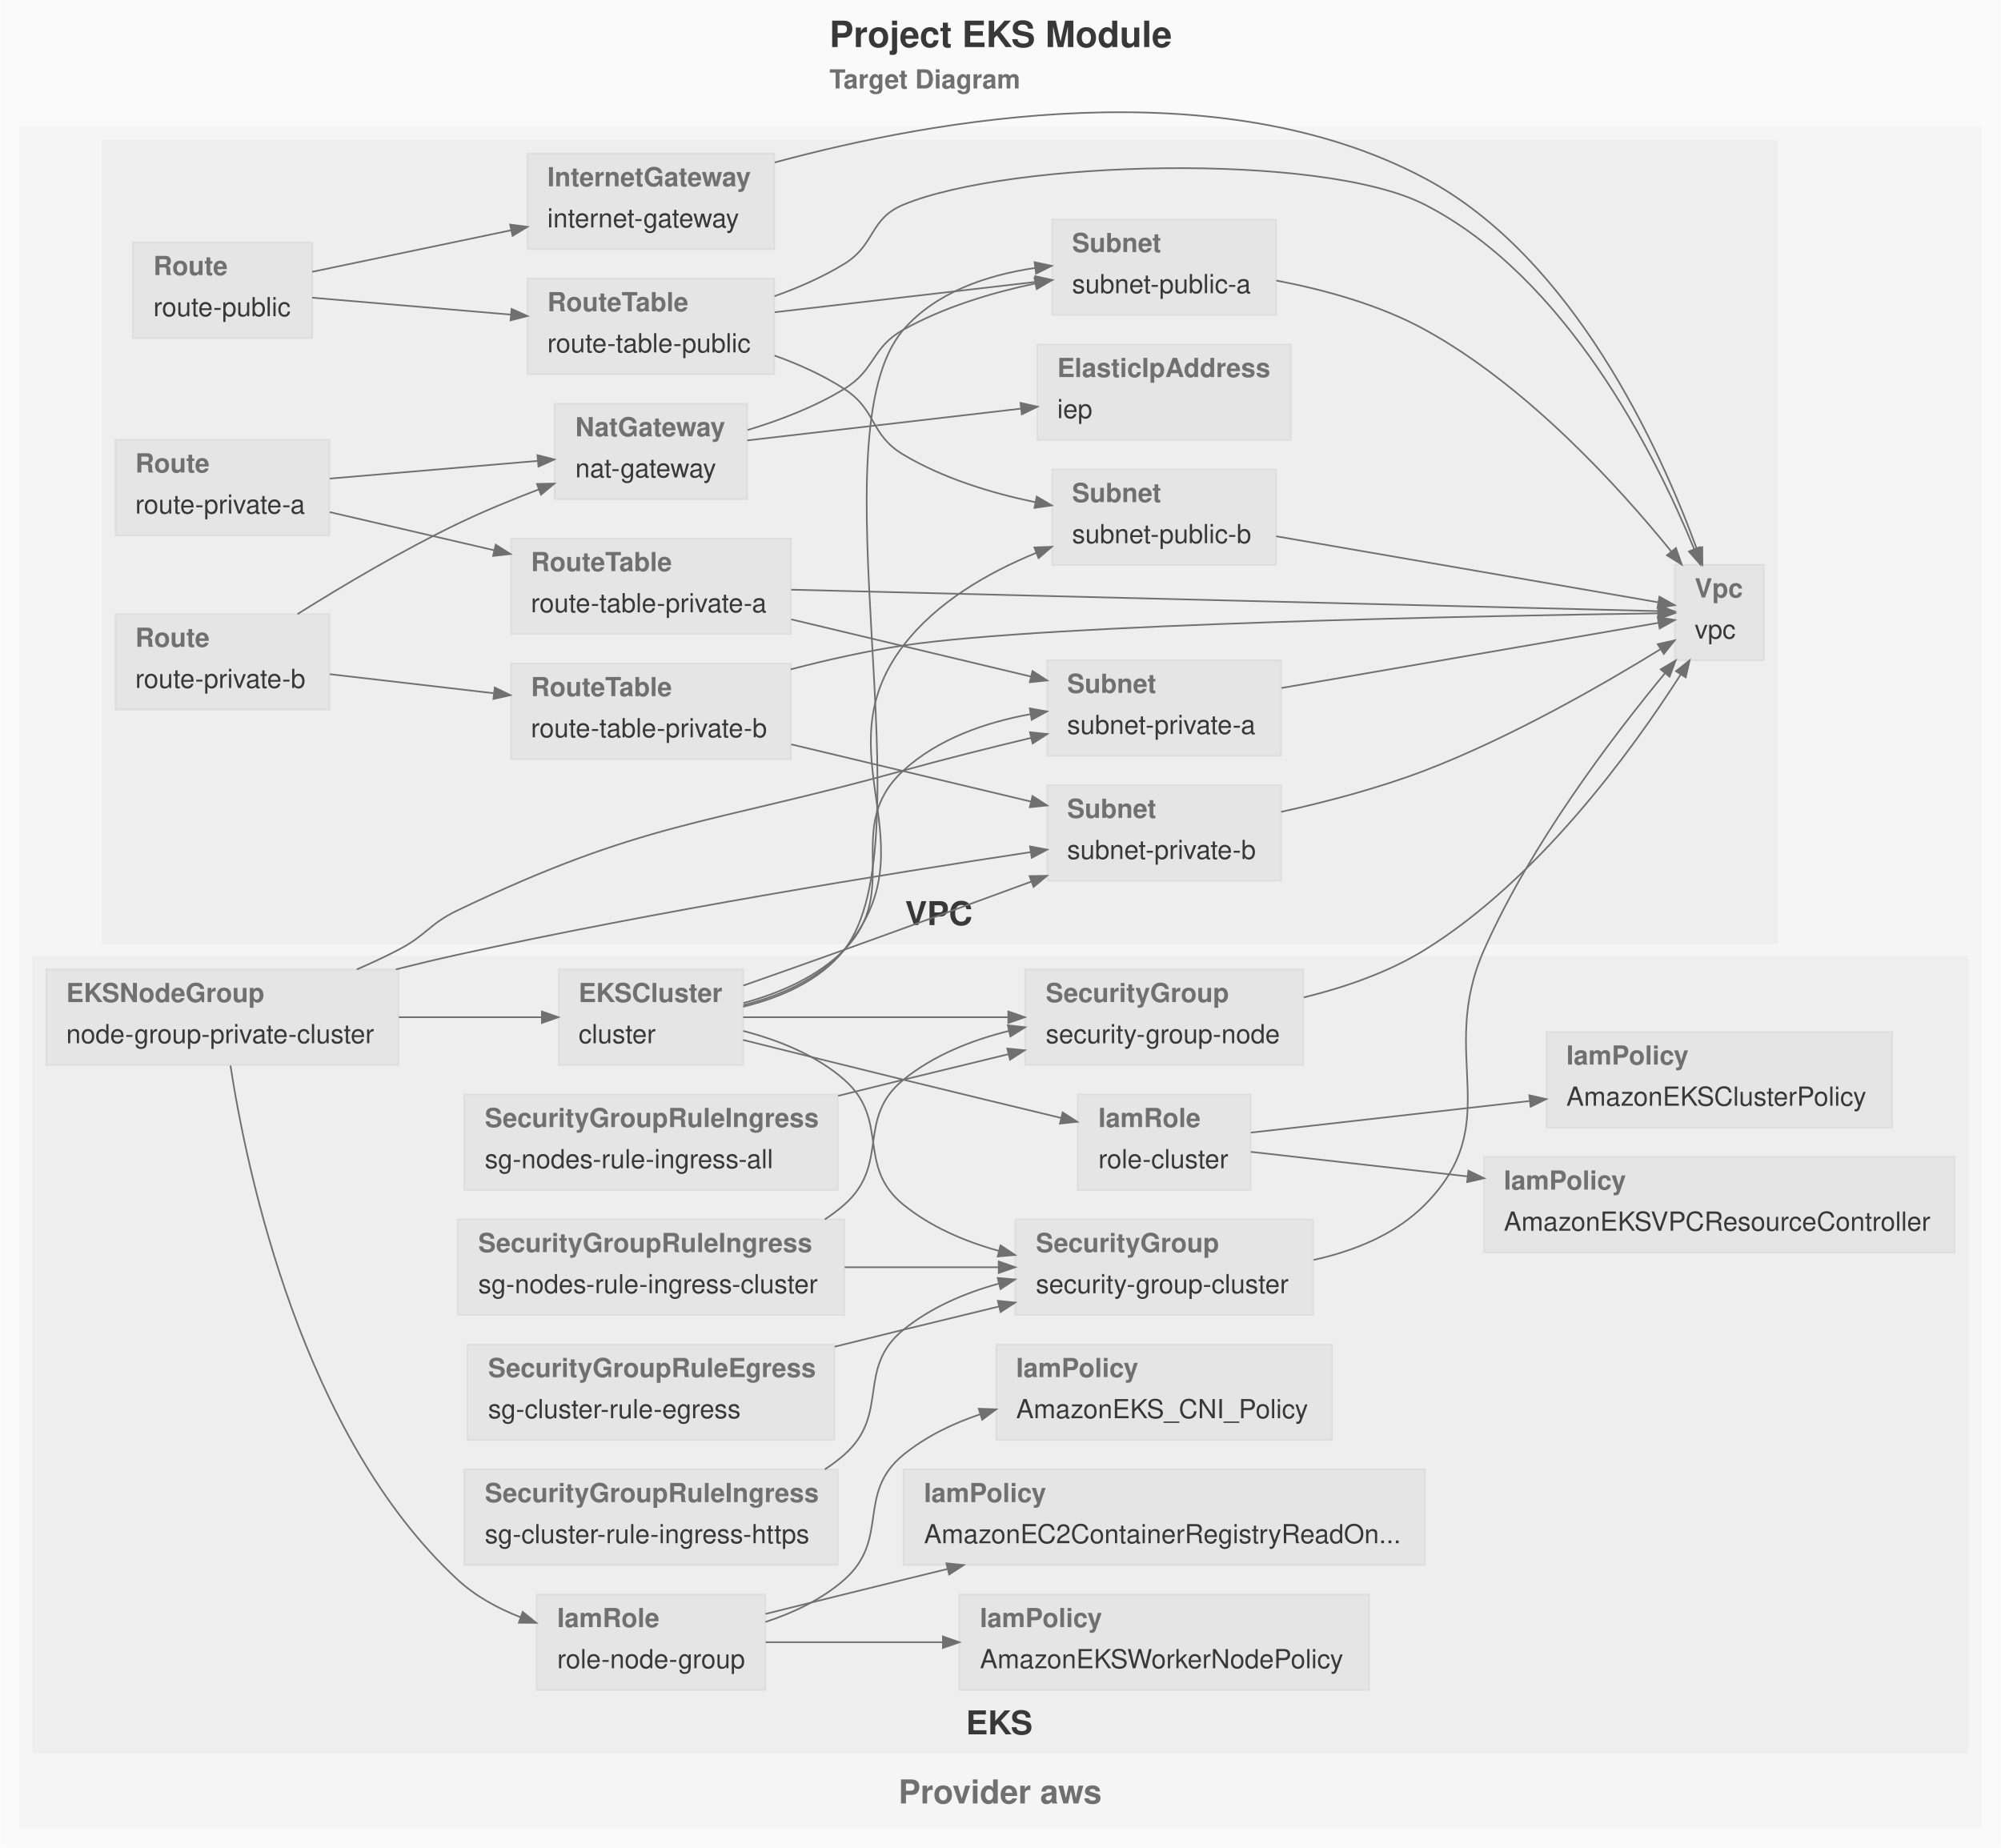
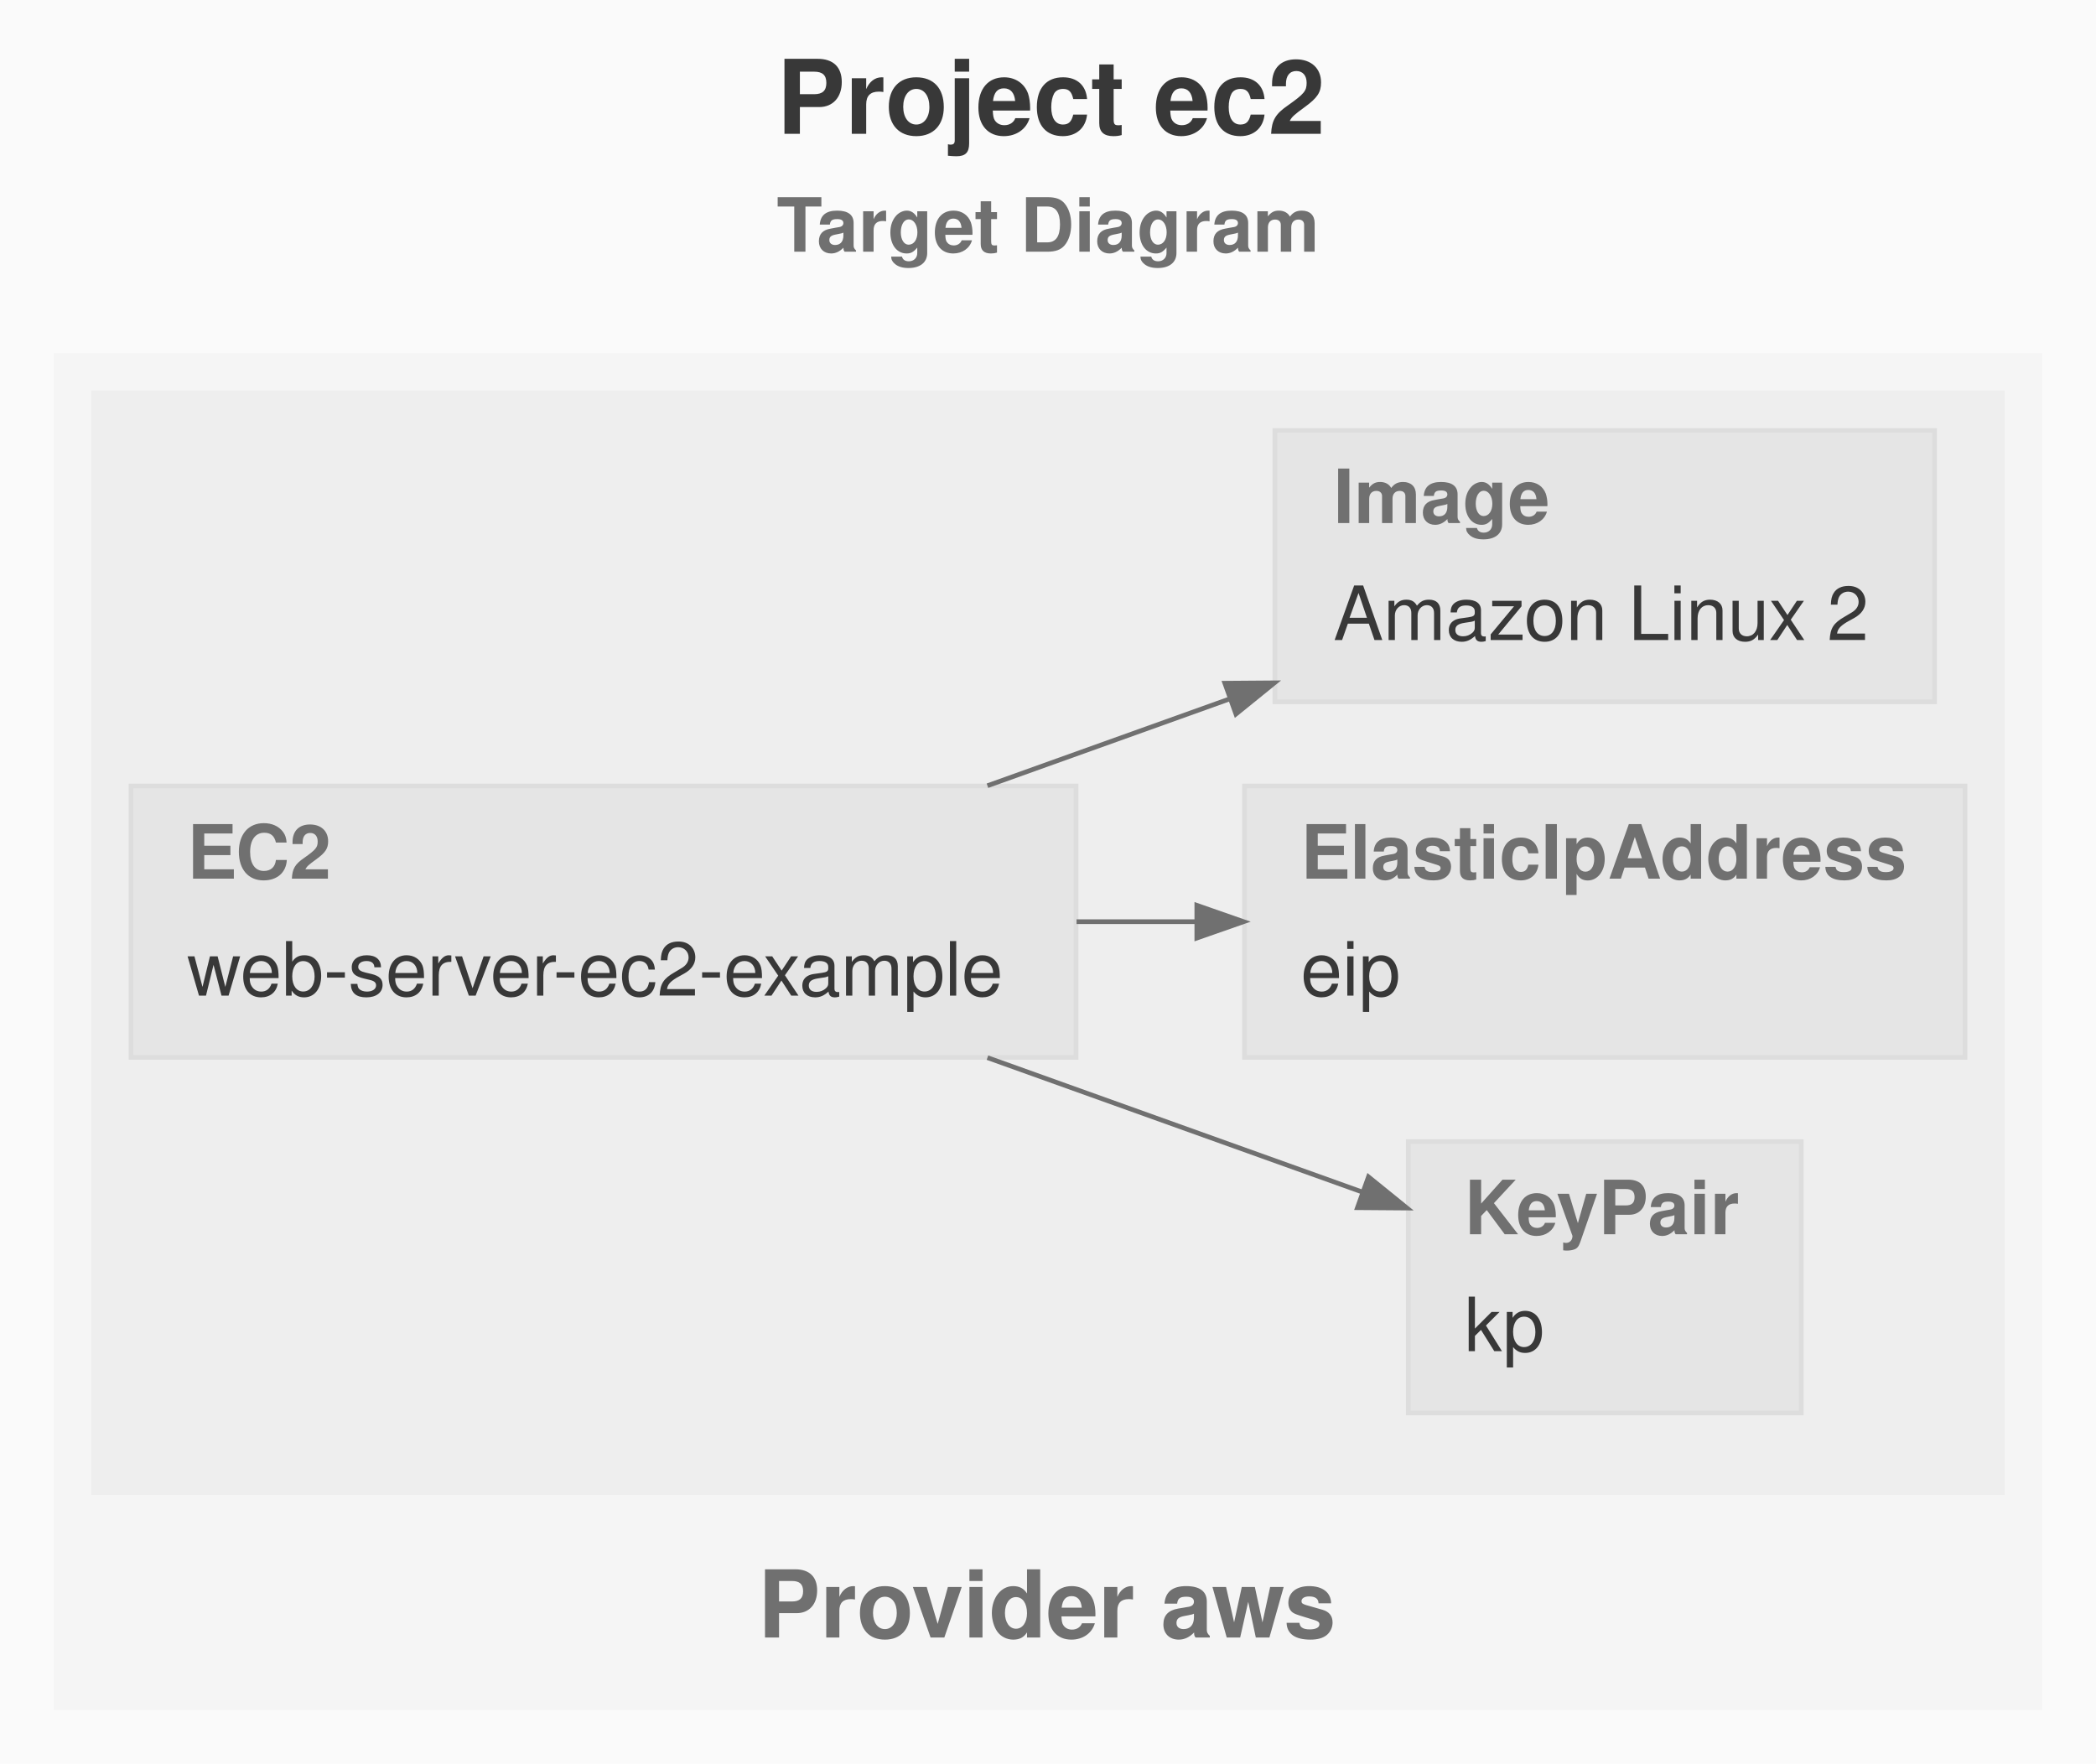
- <svg xmlns="http://www.w3.org/2000/svg" width="1216pt" height="1123pt" viewBox="0.00 0.00 1216.00 1123.44">
-   <g id="graph0" class="graph" transform="scale(1 1) rotate(0) translate(4 1119.44)">
-     <polygon fill="#fafafa" stroke="transparent" points="-4,4 -4,-1119.44 1212,-1119.44 1212,4 -4,4" />
-     <text text-anchor="start" x="500" y="-1090.84" font-family="Helvetica,sans-Serif" font-weight="bold" font-size="22.00" fill="#383838">Project EKS Module</text>
-     <text text-anchor="start" x="500" y="-1065.64" font-family="Helvetica,sans-Serif" font-weight="bold" font-size="16.00" fill="#707070">Target Diagram</text>
+ <svg xmlns="http://www.w3.org/2000/svg" width="448pt" height="377pt" viewBox="0.00 0.00 448.00 377.00">
+   <g id="graph0" class="graph" transform="scale(1 1) rotate(0) translate(4 373)">
+     <polygon fill="#fafafa" stroke="transparent" points="-4,4 -4,-373 444,-373 444,4 -4,4" />
+     <text text-anchor="start" x="162" y="-344.4" font-family="Helvetica,sans-Serif" font-weight="bold" font-size="22.00" fill="#383838">Project ec2</text>
+     <text text-anchor="start" x="162" y="-319.2" font-family="Helvetica,sans-Serif" font-weight="bold" font-size="16.00" fill="#707070">Target Diagram</text>
    <g id="clust1" class="cluster">
-       <polygon fill="#f5f5f5" stroke="#f5f5f5" points="8,-8 8,-1042 1200,-1042 1200,-8 8,-8" />
-       <text text-anchor="start" x="542" y="-23" font-family="Helvetica,sans-Serif" font-weight="bold" font-size="20.00" fill="#707070">Provider aws</text>
+       <polygon fill="#f5f5f5" stroke="#f5f5f5" points="8,-8 8,-297 432,-297 432,-8 8,-8" />
+       <text text-anchor="start" x="158" y="-23" font-family="Helvetica,sans-Serif" font-weight="bold" font-size="20.00" fill="#707070">Provider aws</text>
    </g>
    <g id="clust2" class="cluster">
-       <polygon fill="#eeeeee" stroke="#eeeeee" points="58,-546 58,-1034 1076,-1034 1076,-546 58,-546" />
-       <text text-anchor="start" x="546" y="-557" font-family="Helvetica,sans-Serif" font-weight="bold" font-size="20.00" fill="#383838">VPC</text>
-     </g>
-     <g id="clust3" class="cluster">
-       <polygon fill="#eeeeee" stroke="#eeeeee" points="16,-54 16,-538 1192,-538 1192,-54 16,-54" />
-       <text text-anchor="start" x="583" y="-65" font-family="Helvetica,sans-Serif" font-weight="bold" font-size="20.00" fill="#383838">EKS</text>
+       <polygon fill="#eeeeee" stroke="#eeeeee" points="16,-54 16,-289 424,-289 424,-54 16,-54" />
+       <text text-anchor="start" x="219.86" y="-58.3" font-family="Helvetica,sans-Serif" font-size="1.00" fill="#383838"> </text>
    </g>
    <g id="node1" class="node">
-       <polygon fill="#e5e5e5" stroke="#dddddd" points="1068,-776 1014,-776 1014,-718 1068,-718 1068,-776" />
-       <text text-anchor="start" x="1026" y="-756.2" font-family="Helvetica,sans-Serif" font-weight="bold" font-size="16.00" fill="#707070">Vpc</text>
-       <text text-anchor="start" x="1026" y="-731.2" font-family="Helvetica,sans-Serif" font-size="16.00" fill="#383838">vpc</text>
+       <polygon fill="#e5e5e5" stroke="#dddddd" points="381,-129 297,-129 297,-71 381,-71 381,-129" />
+       <text text-anchor="start" x="309" y="-109.2" font-family="Helvetica,sans-Serif" font-weight="bold" font-size="16.00" fill="#707070">KeyPair</text>
+       <text text-anchor="start" x="309" y="-84.2" font-family="Helvetica,sans-Serif" font-size="16.00" fill="#383838">kp</text>
    </g>
    <g id="node2" class="node">
-       <polygon fill="#e5e5e5" stroke="#dddddd" points="466.5,-1026 316.5,-1026 316.5,-968 466.5,-968 466.5,-1026" />
-       <text text-anchor="start" x="328.5" y="-1006.2" font-family="Helvetica,sans-Serif" font-weight="bold" font-size="16.00" fill="#707070">InternetGateway</text>
-       <text text-anchor="start" x="328.5" y="-981.2" font-family="Helvetica,sans-Serif" font-size="16.00" fill="#383838">internet-gateway</text>
+       <polygon fill="#e5e5e5" stroke="#dddddd" points="416,-205 262,-205 262,-147 416,-147 416,-205" />
+       <text text-anchor="start" x="274" y="-185.2" font-family="Helvetica,sans-Serif" font-weight="bold" font-size="16.00" fill="#707070">ElasticIpAddress</text>
+       <text text-anchor="start" x="274" y="-160.2" font-family="Helvetica,sans-Serif" font-size="16.00" fill="#383838">eip</text>
+     </g>
+     <g id="node3" class="node">
+       <polygon fill="#e5e5e5" stroke="#dddddd" points="409.5,-281 268.5,-281 268.5,-223 409.5,-223 409.5,-281" />
+       <text text-anchor="start" x="281" y="-261.2" font-family="Helvetica,sans-Serif" font-weight="bold" font-size="16.00" fill="#707070">Image</text>
+       <text text-anchor="start" x="281" y="-236.2" font-family="Helvetica,sans-Serif" font-size="16.00" fill="#383838">Amazon Linux 2</text>
+     </g>
+     <g id="node4" class="node">
+       <polygon fill="#e5e5e5" stroke="#dddddd" points="226,-205 24,-205 24,-147 226,-147 226,-205" />
+       <text text-anchor="start" x="36" y="-185.2" font-family="Helvetica,sans-Serif" font-weight="bold" font-size="16.00" fill="#707070">EC2</text>
+       <text text-anchor="start" x="36" y="-160.2" font-family="Helvetica,sans-Serif" font-size="16.00" fill="#383838">web-server-ec2-example</text>
    </g>
    <g id="edge1" class="edge">
-       <path fill="none" stroke="#707070" d="M466.76,-1020.67C563.86,-1047.04 736.36,-1077.82 862,-1011 952.15,-963.05 1004.88,-846.85 1027.25,-785.86" />
-       <polygon fill="#707070" stroke="#707070" points="1030.63,-786.8 1030.71,-776.2 1024.04,-784.44 1030.63,-786.8" />
-     </g>
-     <g id="node3" class="node">
-       <polygon fill="#e5e5e5" stroke="#dddddd" points="771.5,-986 635.5,-986 635.5,-928 771.5,-928 771.5,-986" />
-       <text text-anchor="start" x="647.5" y="-966.2" font-family="Helvetica,sans-Serif" font-weight="bold" font-size="16.00" fill="#707070">Subnet</text>
-       <text text-anchor="start" x="647.5" y="-941.2" font-family="Helvetica,sans-Serif" font-size="16.00" fill="#383838">subnet-public-a</text>
+       <path fill="none" stroke="#707070" d="M207.06,-146.94C233.97,-137.29 263.16,-126.83 287.14,-118.23" />
+       <polygon fill="#707070" stroke="#707070" points="288.5,-121.46 296.73,-114.79 286.14,-114.87 288.5,-121.46" />
    </g>
    <g id="edge2" class="edge">
-       <path fill="none" stroke="#707070" d="M771.73,-948.86C800.79,-943.34 834.39,-934.17 862,-919 923.88,-884.99 979.66,-823.78 1011.67,-784.3" />
-       <polygon fill="#707070" stroke="#707070" points="1014.62,-786.22 1018.13,-776.22 1009.15,-781.84 1014.62,-786.22" />
-     </g>
-     <g id="node4" class="node">
-       <polygon fill="#e5e5e5" stroke="#dddddd" points="771.5,-834 635.5,-834 635.5,-776 771.5,-776 771.5,-834" />
-       <text text-anchor="start" x="647.5" y="-814.2" font-family="Helvetica,sans-Serif" font-weight="bold" font-size="16.00" fill="#707070">Subnet</text>
-       <text text-anchor="start" x="647.5" y="-789.2" font-family="Helvetica,sans-Serif" font-size="16.00" fill="#383838">subnet-public-b</text>
+       <path fill="none" stroke="#707070" d="M226.1,-176C234.64,-176 243.23,-176 251.64,-176" />
+       <polygon fill="#707070" stroke="#707070" points="251.81,-179.5 261.81,-176 251.81,-172.5 251.81,-179.5" />
    </g>
    <g id="edge3" class="edge">
-       <path fill="none" stroke="#707070" d="M771.59,-793.4C841.47,-781.32 948.34,-762.85 1003.79,-753.26" />
-       <polygon fill="#707070" stroke="#707070" points="1004.59,-756.67 1013.85,-751.52 1003.4,-749.78 1004.59,-756.67" />
-     </g>
-     <g id="node5" class="node">
-       <polygon fill="#e5e5e5" stroke="#dddddd" points="466.5,-950 316.5,-950 316.5,-892 466.5,-892 466.5,-950" />
-       <text text-anchor="start" x="328.5" y="-930.2" font-family="Helvetica,sans-Serif" font-weight="bold" font-size="16.00" fill="#707070">RouteTable</text>
-       <text text-anchor="start" x="328.5" y="-905.2" font-family="Helvetica,sans-Serif" font-size="16.00" fill="#383838">route-table-public</text>
-     </g>
-     <g id="edge4" class="edge">
-       <path fill="none" stroke="#707070" d="M466.61,-939.37C481.22,-944.57 496.03,-951.04 509,-959 528.29,-970.83 524.09,-986.34 545,-995 610.08,-1021.96 799.33,-1027.16 862,-995 948.03,-950.85 1001.84,-843.67 1025.67,-785.72" />
-       <polygon fill="#707070" stroke="#707070" points="1029.02,-786.77 1029.5,-776.18 1022.52,-784.15 1029.02,-786.77" />
-     </g>
-     <g id="edge5" class="edge">
-       <path fill="none" stroke="#707070" d="M466.75,-929.62C514.66,-935.19 576.85,-942.41 625.33,-948.04" />
-       <polygon fill="#707070" stroke="#707070" points="625.12,-951.54 635.46,-949.21 625.93,-944.58 625.12,-951.54" />
-     </g>
-     <g id="edge6" class="edge">
-       <path fill="none" stroke="#707070" d="M466.64,-903.27C481.33,-898.01 496.16,-891.35 509,-883 529.05,-869.96 524.45,-855.24 545,-843 569.1,-828.64 598.34,-819.7 625.05,-814.14" />
-       <polygon fill="#707070" stroke="#707070" points="626,-817.52 635.14,-812.17 624.66,-810.65 626,-817.52" />
-     </g>
-     <g id="node6" class="node">
-       <polygon fill="#e5e5e5" stroke="#dddddd" points="185.5,-972 76.5,-972 76.5,-914 185.5,-914 185.5,-972" />
-       <text text-anchor="start" x="89" y="-952.2" font-family="Helvetica,sans-Serif" font-weight="bold" font-size="16.00" fill="#707070">Route</text>
-       <text text-anchor="start" x="89" y="-927.2" font-family="Helvetica,sans-Serif" font-size="16.00" fill="#383838">route-public</text>
-     </g>
-     <g id="edge8" class="edge">
-       <path fill="none" stroke="#707070" d="M185.56,-954.19C220.46,-961.48 266.73,-971.14 306.47,-979.45" />
-       <polygon fill="#707070" stroke="#707070" points="305.92,-982.91 316.42,-981.53 307.35,-976.05 305.92,-982.91" />
-     </g>
-     <g id="edge7" class="edge">
-       <path fill="none" stroke="#707070" d="M185.56,-938.44C220.39,-935.48 266.53,-931.55 306.22,-928.17" />
-       <polygon fill="#707070" stroke="#707070" points="306.76,-931.64 316.42,-927.3 306.16,-924.67 306.76,-931.64" />
-     </g>
-     <g id="node7" class="node">
-       <polygon fill="#e5e5e5" stroke="#dddddd" points="780.5,-910 626.5,-910 626.5,-852 780.5,-852 780.5,-910" />
-       <text text-anchor="start" x="638.5" y="-890.2" font-family="Helvetica,sans-Serif" font-weight="bold" font-size="16.00" fill="#707070">ElasticIpAddress</text>
-       <text text-anchor="start" x="638.5" y="-865.2" font-family="Helvetica,sans-Serif" font-size="16.00" fill="#383838">iep</text>
-     </g>
-     <g id="node8" class="node">
-       <polygon fill="#e5e5e5" stroke="#dddddd" points="450,-874 333,-874 333,-816 450,-816 450,-874" />
-       <text text-anchor="start" x="345.5" y="-854.2" font-family="Helvetica,sans-Serif" font-weight="bold" font-size="16.00" fill="#707070">NatGateway</text>
-       <text text-anchor="start" x="345.5" y="-829.2" font-family="Helvetica,sans-Serif" font-size="16.00" fill="#383838">nat-gateway</text>
-     </g>
-     <g id="edge9" class="edge">
-       <path fill="none" stroke="#707070" d="M450.25,-858.01C469.78,-863.89 491.14,-872.04 509,-883 528.29,-894.83 525.26,-907.93 545,-919 569.37,-932.66 598.53,-941.44 625.1,-947.08" />
-       <polygon fill="#707070" stroke="#707070" points="624.65,-950.55 635.14,-949.08 626.02,-943.69 624.65,-950.55" />
-     </g>
-     <g id="edge10" class="edge">
-       <path fill="none" stroke="#707070" d="M450.08,-851.69C496.8,-857.11 563.37,-864.84 616.42,-871" />
-       <polygon fill="#707070" stroke="#707070" points="616.16,-874.5 626.5,-872.17 616.97,-867.54 616.16,-874.5" />
-     </g>
-     <g id="node9" class="node">
-       <polygon fill="#e5e5e5" stroke="#dddddd" points="774.5,-718 632.5,-718 632.5,-660 774.5,-660 774.5,-718" />
-       <text text-anchor="start" x="644.5" y="-698.2" font-family="Helvetica,sans-Serif" font-weight="bold" font-size="16.00" fill="#707070">Subnet</text>
-       <text text-anchor="start" x="644.5" y="-673.2" font-family="Helvetica,sans-Serif" font-size="16.00" fill="#383838">subnet-private-a</text>
-     </g>
-     <g id="edge11" class="edge">
-       <path fill="none" stroke="#707070" d="M774.83,-701.16C844.87,-713.27 949.58,-731.37 1004.1,-740.79" />
-       <polygon fill="#707070" stroke="#707070" points="1003.54,-744.25 1013.99,-742.5 1004.73,-737.35 1003.54,-744.25" />
-     </g>
-     <g id="node10" class="node">
-       <polygon fill="#e5e5e5" stroke="#dddddd" points="774.5,-642 632.5,-642 632.5,-584 774.5,-584 774.5,-642" />
-       <text text-anchor="start" x="644.5" y="-622.2" font-family="Helvetica,sans-Serif" font-weight="bold" font-size="16.00" fill="#707070">Subnet</text>
-       <text text-anchor="start" x="644.5" y="-597.2" font-family="Helvetica,sans-Serif" font-size="16.00" fill="#383838">subnet-private-b</text>
-     </g>
-     <g id="edge12" class="edge">
-       <path fill="none" stroke="#707070" d="M774.67,-625.87C802.37,-631.99 834.16,-640.34 862,-651 914.07,-670.94 970.04,-703.08 1005.03,-724.62" />
-       <polygon fill="#707070" stroke="#707070" points="1003.55,-727.82 1013.89,-730.12 1007.24,-721.87 1003.55,-727.82" />
-     </g>
-     <g id="node11" class="node">
-       <polygon fill="#e5e5e5" stroke="#dddddd" points="476.5,-792 306.5,-792 306.5,-734 476.5,-734 476.5,-792" />
-       <text text-anchor="start" x="318.5" y="-772.2" font-family="Helvetica,sans-Serif" font-weight="bold" font-size="16.00" fill="#707070">RouteTable</text>
-       <text text-anchor="start" x="318.5" y="-747.2" font-family="Helvetica,sans-Serif" font-size="16.00" fill="#383838">route-table-private-a</text>
-     </g>
-     <g id="edge13" class="edge">
-       <path fill="none" stroke="#707070" d="M476.82,-760.92C619.57,-757.39 903.14,-750.38 1003.64,-747.9" />
-       <polygon fill="#707070" stroke="#707070" points="1003.97,-751.39 1013.88,-747.65 1003.8,-744.39 1003.97,-751.39" />
-     </g>
-     <g id="edge14" class="edge">
-       <path fill="none" stroke="#707070" d="M476.8,-742.88C522.14,-732.05 577.75,-718.78 622.42,-708.12" />
-       <polygon fill="#707070" stroke="#707070" points="623.45,-711.47 632.36,-705.74 621.82,-704.66 623.45,-711.47" />
-     </g>
-     <g id="node12" class="node">
-       <polygon fill="#e5e5e5" stroke="#dddddd" points="476.5,-716 306.5,-716 306.5,-658 476.5,-658 476.5,-716" />
-       <text text-anchor="start" x="318.5" y="-696.2" font-family="Helvetica,sans-Serif" font-weight="bold" font-size="16.00" fill="#707070">RouteTable</text>
-       <text text-anchor="start" x="318.5" y="-671.2" font-family="Helvetica,sans-Serif" font-size="16.00" fill="#383838">route-table-private-b</text>
-     </g>
-     <g id="edge15" class="edge">
-       <path fill="none" stroke="#707070" d="M476.52,-712.51C498.6,-718.25 522.53,-723.64 545,-727 633.53,-740.24 905.38,-745.17 1003.88,-746.55" />
-       <polygon fill="#707070" stroke="#707070" points="1003.9,-750.05 1013.94,-746.69 1003.99,-743.05 1003.9,-750.05" />
-     </g>
-     <g id="edge16" class="edge">
-       <path fill="none" stroke="#707070" d="M476.8,-666.88C522.14,-656.05 577.75,-642.78 622.42,-632.12" />
-       <polygon fill="#707070" stroke="#707070" points="623.45,-635.47 632.36,-629.74 621.82,-628.66 623.45,-635.47" />
-     </g>
-     <g id="node13" class="node">
-       <polygon fill="#e5e5e5" stroke="#dddddd" points="196,-852 66,-852 66,-794 196,-794 196,-852" />
-       <text text-anchor="start" x="78" y="-832.2" font-family="Helvetica,sans-Serif" font-weight="bold" font-size="16.00" fill="#707070">Route</text>
-       <text text-anchor="start" x="78" y="-807.2" font-family="Helvetica,sans-Serif" font-size="16.00" fill="#383838">route-private-a</text>
-     </g>
-     <g id="edge18" class="edge">
-       <path fill="none" stroke="#707070" d="M196.23,-828.47C234.66,-831.74 283.47,-835.89 322.55,-839.22" />
-       <polygon fill="#707070" stroke="#707070" points="322.51,-842.73 332.77,-840.09 323.11,-835.75 322.51,-842.73" />
-     </g>
-     <g id="edge17" class="edge">
-       <path fill="none" stroke="#707070" d="M196.23,-808.09C226.44,-801.08 263.07,-792.58 296.33,-784.86" />
-       <polygon fill="#707070" stroke="#707070" points="297.13,-788.27 306.08,-782.6 295.54,-781.45 297.13,-788.27" />
-     </g>
-     <g id="node14" class="node">
-       <polygon fill="#e5e5e5" stroke="#dddddd" points="196,-746 66,-746 66,-688 196,-688 196,-746" />
-       <text text-anchor="start" x="78" y="-726.2" font-family="Helvetica,sans-Serif" font-weight="bold" font-size="16.00" fill="#707070">Route</text>
-       <text text-anchor="start" x="78" y="-701.2" font-family="Helvetica,sans-Serif" font-size="16.00" fill="#383838">route-private-b</text>
-     </g>
-     <g id="edge20" class="edge">
-       <path fill="none" stroke="#707070" d="M176.63,-746.1C204.06,-763.31 240.3,-784.82 274,-801 289.64,-808.51 306.92,-815.64 323.28,-821.88" />
-       <polygon fill="#707070" stroke="#707070" points="322.2,-825.21 332.79,-825.45 324.66,-818.66 322.2,-825.21" />
-     </g>
-     <g id="edge19" class="edge">
-       <path fill="none" stroke="#707070" d="M196.23,-709.55C226.31,-706.05 262.75,-701.83 295.9,-697.98" />
-       <polygon fill="#707070" stroke="#707070" points="296.55,-701.43 306.08,-696.8 295.74,-694.47 296.55,-701.43" />
-     </g>
-     <g id="node15" class="node">
-       <polygon fill="#e5e5e5" stroke="#dddddd" points="1146,-492 936,-492 936,-434 1146,-434 1146,-492" />
-       <text text-anchor="start" x="948" y="-472.2" font-family="Helvetica,sans-Serif" font-weight="bold" font-size="16.00" fill="#707070">IamPolicy</text>
-       <text text-anchor="start" x="948" y="-447.2" font-family="Helvetica,sans-Serif" font-size="16.00" fill="#383838">AmazonEKSClusterPolicy</text>
-     </g>
-     <g id="node16" class="node">
-       <polygon fill="#e5e5e5" stroke="#dddddd" points="1184,-416 898,-416 898,-358 1184,-358 1184,-416" />
-       <text text-anchor="start" x="910" y="-396.2" font-family="Helvetica,sans-Serif" font-weight="bold" font-size="16.00" fill="#707070">IamPolicy</text>
-       <text text-anchor="start" x="910" y="-371.2" font-family="Helvetica,sans-Serif" font-size="16.00" fill="#383838">AmazonEKSVPCResourceController</text>
-     </g>
-     <g id="node17" class="node">
-       <polygon fill="#e5e5e5" stroke="#dddddd" points="756,-454 651,-454 651,-396 756,-396 756,-454" />
-       <text text-anchor="start" x="663.5" y="-434.2" font-family="Helvetica,sans-Serif" font-weight="bold" font-size="16.00" fill="#707070">IamRole</text>
-       <text text-anchor="start" x="663.5" y="-409.2" font-family="Helvetica,sans-Serif" font-size="16.00" fill="#383838">role-cluster</text>
-     </g>
-     <g id="edge21" class="edge">
-       <path fill="none" stroke="#707070" d="M756.19,-430.85C801.18,-435.95 868.03,-443.52 925.55,-450.04" />
-       <polygon fill="#707070" stroke="#707070" points="925.48,-453.55 935.81,-451.2 926.26,-446.6 925.48,-453.55" />
-     </g>
-     <g id="edge22" class="edge">
-       <path fill="none" stroke="#707070" d="M756.19,-419.15C791.62,-415.13 840.61,-409.58 887.92,-404.22" />
-       <polygon fill="#707070" stroke="#707070" points="888.45,-407.69 897.99,-403.08 887.66,-400.73 888.45,-407.69" />
-     </g>
-     <g id="node18" class="node">
-       <polygon fill="#e5e5e5" stroke="#dddddd" points="828,-150 579,-150 579,-92 828,-92 828,-150" />
-       <text text-anchor="start" x="591.5" y="-130.2" font-family="Helvetica,sans-Serif" font-weight="bold" font-size="16.00" fill="#707070">IamPolicy</text>
-       <text text-anchor="start" x="591.5" y="-105.2" font-family="Helvetica,sans-Serif" font-size="16.00" fill="#383838">AmazonEKSWorkerNodePolicy</text>
-     </g>
-     <g id="node19" class="node">
-       <polygon fill="#e5e5e5" stroke="#dddddd" points="862,-226 545,-226 545,-168 862,-168 862,-226" />
-       <text text-anchor="start" x="557.5" y="-206.2" font-family="Helvetica,sans-Serif" font-weight="bold" font-size="16.00" fill="#707070">IamPolicy</text>
-       <text text-anchor="start" x="557.5" y="-181.2" font-family="Helvetica,sans-Serif" font-size="16.00" fill="#383838">AmazonEC2ContainerRegistryReadOn...</text>
-     </g>
-     <g id="node20" class="node">
-       <polygon fill="#e5e5e5" stroke="#dddddd" points="805.5,-302 601.5,-302 601.5,-244 805.5,-244 805.5,-302" />
-       <text text-anchor="start" x="613.5" y="-282.2" font-family="Helvetica,sans-Serif" font-weight="bold" font-size="16.00" fill="#707070">IamPolicy</text>
-       <text text-anchor="start" x="613.5" y="-257.2" font-family="Helvetica,sans-Serif" font-size="16.00" fill="#383838">AmazonEKS_CNI_Policy</text>
-     </g>
-     <g id="node21" class="node">
-       <polygon fill="#e5e5e5" stroke="#dddddd" points="461,-150 322,-150 322,-92 461,-92 461,-150" />
-       <text text-anchor="start" x="334.5" y="-130.2" font-family="Helvetica,sans-Serif" font-weight="bold" font-size="16.00" fill="#707070">IamRole</text>
-       <text text-anchor="start" x="334.5" y="-105.2" font-family="Helvetica,sans-Serif" font-size="16.00" fill="#383838">role-node-group</text>
-     </g>
-     <g id="edge23" class="edge">
-       <path fill="none" stroke="#707070" d="M461.3,-121C492.93,-121 531.58,-121 568.6,-121" />
-       <polygon fill="#707070" stroke="#707070" points="568.99,-124.5 578.99,-121 568.99,-117.5 568.99,-124.5" />
-     </g>
-     <g id="edge24" class="edge">
-       <path fill="none" stroke="#707070" d="M461.18,-138.23C487.4,-144.78 517.57,-152.27 545,-159 553.73,-161.14 562.73,-163.34 571.8,-165.55" />
-       <polygon fill="#707070" stroke="#707070" points="571.12,-168.98 581.66,-167.94 572.77,-162.18 571.12,-168.98" />
-     </g>
-     <g id="edge25" class="edge">
-       <path fill="none" stroke="#707070" d="M461.13,-133.32C478.23,-138.94 495.51,-147.12 509,-159 537.05,-183.7 516,-211.42 545,-235 558.5,-245.98 574.67,-253.87 591.44,-259.52" />
-       <polygon fill="#707070" stroke="#707070" points="590.77,-262.98 601.36,-262.6 592.85,-256.29 590.77,-262.98" />
-     </g>
-     <g id="node22" class="node">
-       <polygon fill="#e5e5e5" stroke="#dddddd" points="794,-378 613,-378 613,-320 794,-320 794,-378" />
-       <text text-anchor="start" x="625.5" y="-358.2" font-family="Helvetica,sans-Serif" font-weight="bold" font-size="16.00" fill="#707070">SecurityGroup</text>
-       <text text-anchor="start" x="625.5" y="-333.2" font-family="Helvetica,sans-Serif" font-size="16.00" fill="#383838">security-group-cluster</text>
-     </g>
-     <g id="edge26" class="edge">
-       <path fill="none" stroke="#707070" d="M794.39,-353.45C819.14,-358.88 844.08,-368.92 862,-387 911.79,-437.22 869.36,-477.34 898,-542 926.32,-605.93 975.43,-670.79 1007.82,-709.96" />
-       <polygon fill="#707070" stroke="#707070" points="1005.37,-712.49 1014.47,-717.92 1010.74,-708 1005.37,-712.49" />
-     </g>
-     <g id="node23" class="node">
-       <polygon fill="#e5e5e5" stroke="#dddddd" points="505,-226 278,-226 278,-168 505,-168 505,-226" />
-       <text text-anchor="start" x="290.5" y="-206.2" font-family="Helvetica,sans-Serif" font-weight="bold" font-size="16.00" fill="#707070">SecurityGroupRuleIngress</text>
-       <text text-anchor="start" x="290.5" y="-181.2" font-family="Helvetica,sans-Serif" font-size="16.00" fill="#383838">sg-cluster-rule-ingress-https</text>
-     </g>
-     <g id="edge27" class="edge">
-       <path fill="none" stroke="#707070" d="M497.22,-226.1C501.37,-228.81 505.33,-231.77 509,-235 537.05,-259.7 516,-287.42 545,-311 561.58,-324.48 582.19,-333.31 602.98,-339.05" />
-       <polygon fill="#707070" stroke="#707070" points="602.3,-342.49 612.85,-341.56 604.02,-335.71 602.3,-342.49" />
-     </g>
-     <g id="node24" class="node">
-       <polygon fill="#e5e5e5" stroke="#dddddd" points="503,-302 280,-302 280,-244 503,-244 503,-302" />
-       <text text-anchor="start" x="292.5" y="-282.2" font-family="Helvetica,sans-Serif" font-weight="bold" font-size="16.00" fill="#707070">SecurityGroupRuleEgress</text>
-       <text text-anchor="start" x="292.5" y="-257.2" font-family="Helvetica,sans-Serif" font-size="16.00" fill="#383838">sg-cluster-rule-egress</text>
-     </g>
-     <g id="edge28" class="edge">
-       <path fill="none" stroke="#707070" d="M503.25,-300.7C517.3,-304.18 531.48,-307.69 545,-311 563.73,-315.59 583.72,-320.45 602.95,-325.1" />
-       <polygon fill="#707070" stroke="#707070" points="602.39,-328.57 612.93,-327.51 604.04,-321.76 602.39,-328.57" />
-     </g>
-     <g id="node25" class="node">
-       <polygon fill="#e5e5e5" stroke="#dddddd" points="788,-530 619,-530 619,-472 788,-472 788,-530" />
-       <text text-anchor="start" x="631.5" y="-510.2" font-family="Helvetica,sans-Serif" font-weight="bold" font-size="16.00" fill="#707070">SecurityGroup</text>
-       <text text-anchor="start" x="631.5" y="-485.2" font-family="Helvetica,sans-Serif" font-size="16.00" fill="#383838">security-group-node</text>
-     </g>
-     <g id="edge29" class="edge">
-       <path fill="none" stroke="#707070" d="M788.4,-513.05C813.36,-519.15 839.91,-528.3 862,-542 931.05,-584.83 987.82,-662.94 1017.54,-709.39" />
-       <polygon fill="#707070" stroke="#707070" points="1014.65,-711.37 1022.94,-717.96 1020.57,-707.63 1014.65,-711.37" />
-     </g>
-     <g id="node26" class="node">
-       <polygon fill="#e5e5e5" stroke="#dddddd" points="505,-454 278,-454 278,-396 505,-396 505,-454" />
-       <text text-anchor="start" x="290.5" y="-434.2" font-family="Helvetica,sans-Serif" font-weight="bold" font-size="16.00" fill="#707070">SecurityGroupRuleIngress</text>
-       <text text-anchor="start" x="290.5" y="-409.2" font-family="Helvetica,sans-Serif" font-size="16.00" fill="#383838">sg-nodes-rule-ingress-all</text>
-     </g>
-     <g id="edge30" class="edge">
-       <path fill="none" stroke="#707070" d="M505.32,-453.21C518.69,-456.53 532.15,-459.85 545,-463 565.64,-468.06 587.81,-473.44 608.81,-478.52" />
-       <polygon fill="#707070" stroke="#707070" points="608.15,-481.96 618.69,-480.9 609.79,-475.15 608.15,-481.96" />
-     </g>
-     <g id="node27" class="node">
-       <polygon fill="#e5e5e5" stroke="#dddddd" points="509,-378 274,-378 274,-320 509,-320 509,-378" />
-       <text text-anchor="start" x="286.5" y="-358.2" font-family="Helvetica,sans-Serif" font-weight="bold" font-size="16.00" fill="#707070">SecurityGroupRuleIngress</text>
-       <text text-anchor="start" x="286.5" y="-333.2" font-family="Helvetica,sans-Serif" font-size="16.00" fill="#383838">sg-nodes-rule-ingress-cluster</text>
-     </g>
-     <g id="edge32" class="edge">
-       <path fill="none" stroke="#707070" d="M509.26,-349C539.96,-349 572.8,-349 602.54,-349" />
-       <polygon fill="#707070" stroke="#707070" points="602.92,-352.5 612.92,-349 602.92,-345.5 602.92,-352.5" />
-     </g>
-     <g id="edge31" class="edge">
-       <path fill="none" stroke="#707070" d="M497.22,-378.1C501.37,-380.81 505.33,-383.77 509,-387 537.05,-411.7 516,-439.42 545,-463 563.24,-477.83 586.35,-487.02 609.21,-492.68" />
-       <polygon fill="#707070" stroke="#707070" points="608.45,-496.1 618.98,-494.9 610,-489.27 608.45,-496.1" />
-     </g>
-     <g id="node28" class="node">
-       <polygon fill="#e5e5e5" stroke="#dddddd" points="447.5,-530 335.5,-530 335.5,-472 447.5,-472 447.5,-530" />
-       <text text-anchor="start" x="347.5" y="-510.2" font-family="Helvetica,sans-Serif" font-weight="bold" font-size="16.00" fill="#707070">EKSCluster</text>
-       <text text-anchor="start" x="347.5" y="-485.2" font-family="Helvetica,sans-Serif" font-size="16.00" fill="#383838">cluster</text>
-     </g>
-     <g id="edge33" class="edge">
-       <path fill="none" stroke="#707070" d="M447.57,-507.37C470.06,-512.87 494.2,-523.08 509,-542 560.85,-608.29 489.85,-855.43 545,-919 564.79,-941.81 595.67,-952.17 624.87,-956.51" />
-       <polygon fill="#707070" stroke="#707070" points="624.75,-960.02 635.11,-957.81 625.62,-953.08 624.75,-960.02" />
-     </g>
-     <g id="edge34" class="edge">
-       <path fill="none" stroke="#707070" d="M447.61,-508.3C469.69,-513.98 493.51,-524.07 509,-542 563.75,-605.4 494.2,-660.4 545,-727 565.04,-753.27 596.3,-771.27 625.71,-783.3" />
-       <polygon fill="#707070" stroke="#707070" points="624.59,-786.62 635.18,-787 627.14,-780.1 624.59,-786.62" />
-     </g>
-     <g id="edge35" class="edge">
-       <path fill="none" stroke="#707070" d="M447.73,-509.61C469.3,-515.5 492.71,-525.39 509,-542 544.72,-578.42 507.47,-616.44 545,-651 565.92,-670.26 594.87,-680.24 622.26,-685.26" />
-       <polygon fill="#707070" stroke="#707070" points="621.82,-688.73 632.26,-686.89 622.95,-681.82 621.82,-688.73" />
-     </g>
-     <g id="edge36" class="edge">
-       <path fill="none" stroke="#707070" d="M447.67,-520.25C467.08,-527.06 489.02,-534.82 509,-542 546.4,-555.44 587.77,-570.58 622.62,-583.42" />
-       <polygon fill="#707070" stroke="#707070" points="621.68,-586.8 632.27,-586.98 624.1,-580.23 621.68,-586.8" />
-     </g>
-     <g id="edge39" class="edge">
-       <path fill="none" stroke="#707070" d="M447.53,-487.18C476.52,-479.93 512.67,-470.93 545,-463 576.52,-455.27 611.63,-446.79 640.68,-439.8" />
-       <polygon fill="#707070" stroke="#707070" points="641.79,-443.14 650.69,-437.4 640.15,-436.33 641.79,-443.14" />
-     </g>
-     <g id="edge37" class="edge">
-       <path fill="none" stroke="#707070" d="M447.59,-492.65C468.76,-487.15 491.91,-478.04 509,-463 537.05,-438.3 516,-410.58 545,-387 561.58,-373.52 582.19,-364.69 602.98,-358.95" />
-       <polygon fill="#707070" stroke="#707070" points="604.02,-362.29 612.85,-356.44 602.3,-355.51 604.02,-362.29" />
-     </g>
-     <g id="edge38" class="edge">
-       <path fill="none" stroke="#707070" d="M447.56,-501C492.19,-501 556.07,-501 608.73,-501" />
-       <polygon fill="#707070" stroke="#707070" points="608.76,-504.5 618.76,-501 608.76,-497.5 608.76,-504.5" />
-     </g>
-     <g id="node29" class="node">
-       <polygon fill="#e5e5e5" stroke="#dddddd" points="238,-530 24,-530 24,-472 238,-472 238,-530" />
-       <text text-anchor="start" x="36" y="-510.2" font-family="Helvetica,sans-Serif" font-weight="bold" font-size="16.00" fill="#707070">EKSNodeGroup</text>
-       <text text-anchor="start" x="36" y="-485.2" font-family="Helvetica,sans-Serif" font-size="16.00" fill="#383838">node-group-private-cluster</text>
-     </g>
-     <g id="edge40" class="edge">
-       <path fill="none" stroke="#707070" d="M212.7,-530.07C221.36,-533.82 229.94,-537.82 238,-542 255.07,-550.85 256.65,-557.71 274,-566 387.88,-620.45 423.35,-617.29 545,-651 570.13,-657.96 597.71,-664.87 622.67,-670.84" />
-       <polygon fill="#707070" stroke="#707070" points="621.92,-674.26 632.46,-673.17 623.54,-667.45 621.92,-674.26" />
-     </g>
-     <g id="edge41" class="edge">
-       <path fill="none" stroke="#707070" d="M236.43,-530.09C249.05,-533.27 261.79,-536.32 274,-539 394.58,-565.49 535.95,-588.33 622.36,-601.38" />
-       <polygon fill="#707070" stroke="#707070" points="621.95,-604.85 632.36,-602.88 622.99,-597.93 621.95,-604.85" />
-     </g>
-     <g id="edge43" class="edge">
-       <path fill="none" stroke="#707070" d="M135.86,-471.6C146.03,-405.93 179.59,-246.29 274,-159 284.79,-149.03 298.23,-141.67 312.12,-136.24" />
-       <polygon fill="#707070" stroke="#707070" points="313.54,-139.45 321.77,-132.78 311.18,-132.86 313.54,-139.45" />
-     </g>
-     <g id="edge42" class="edge">
-       <path fill="none" stroke="#707070" d="M238.26,-501C267.64,-501 298.66,-501 324.98,-501" />
-       <polygon fill="#707070" stroke="#707070" points="325.2,-504.5 335.2,-501 325.2,-497.5 325.2,-504.5" />
+       <path fill="none" stroke="#707070" d="M207.06,-205.06C223.96,-211.12 241.76,-217.5 258.61,-223.54" />
+       <polygon fill="#707070" stroke="#707070" points="257.8,-226.97 268.4,-227.05 260.17,-220.38 257.8,-226.97" />
    </g>
  </g>
</svg>
